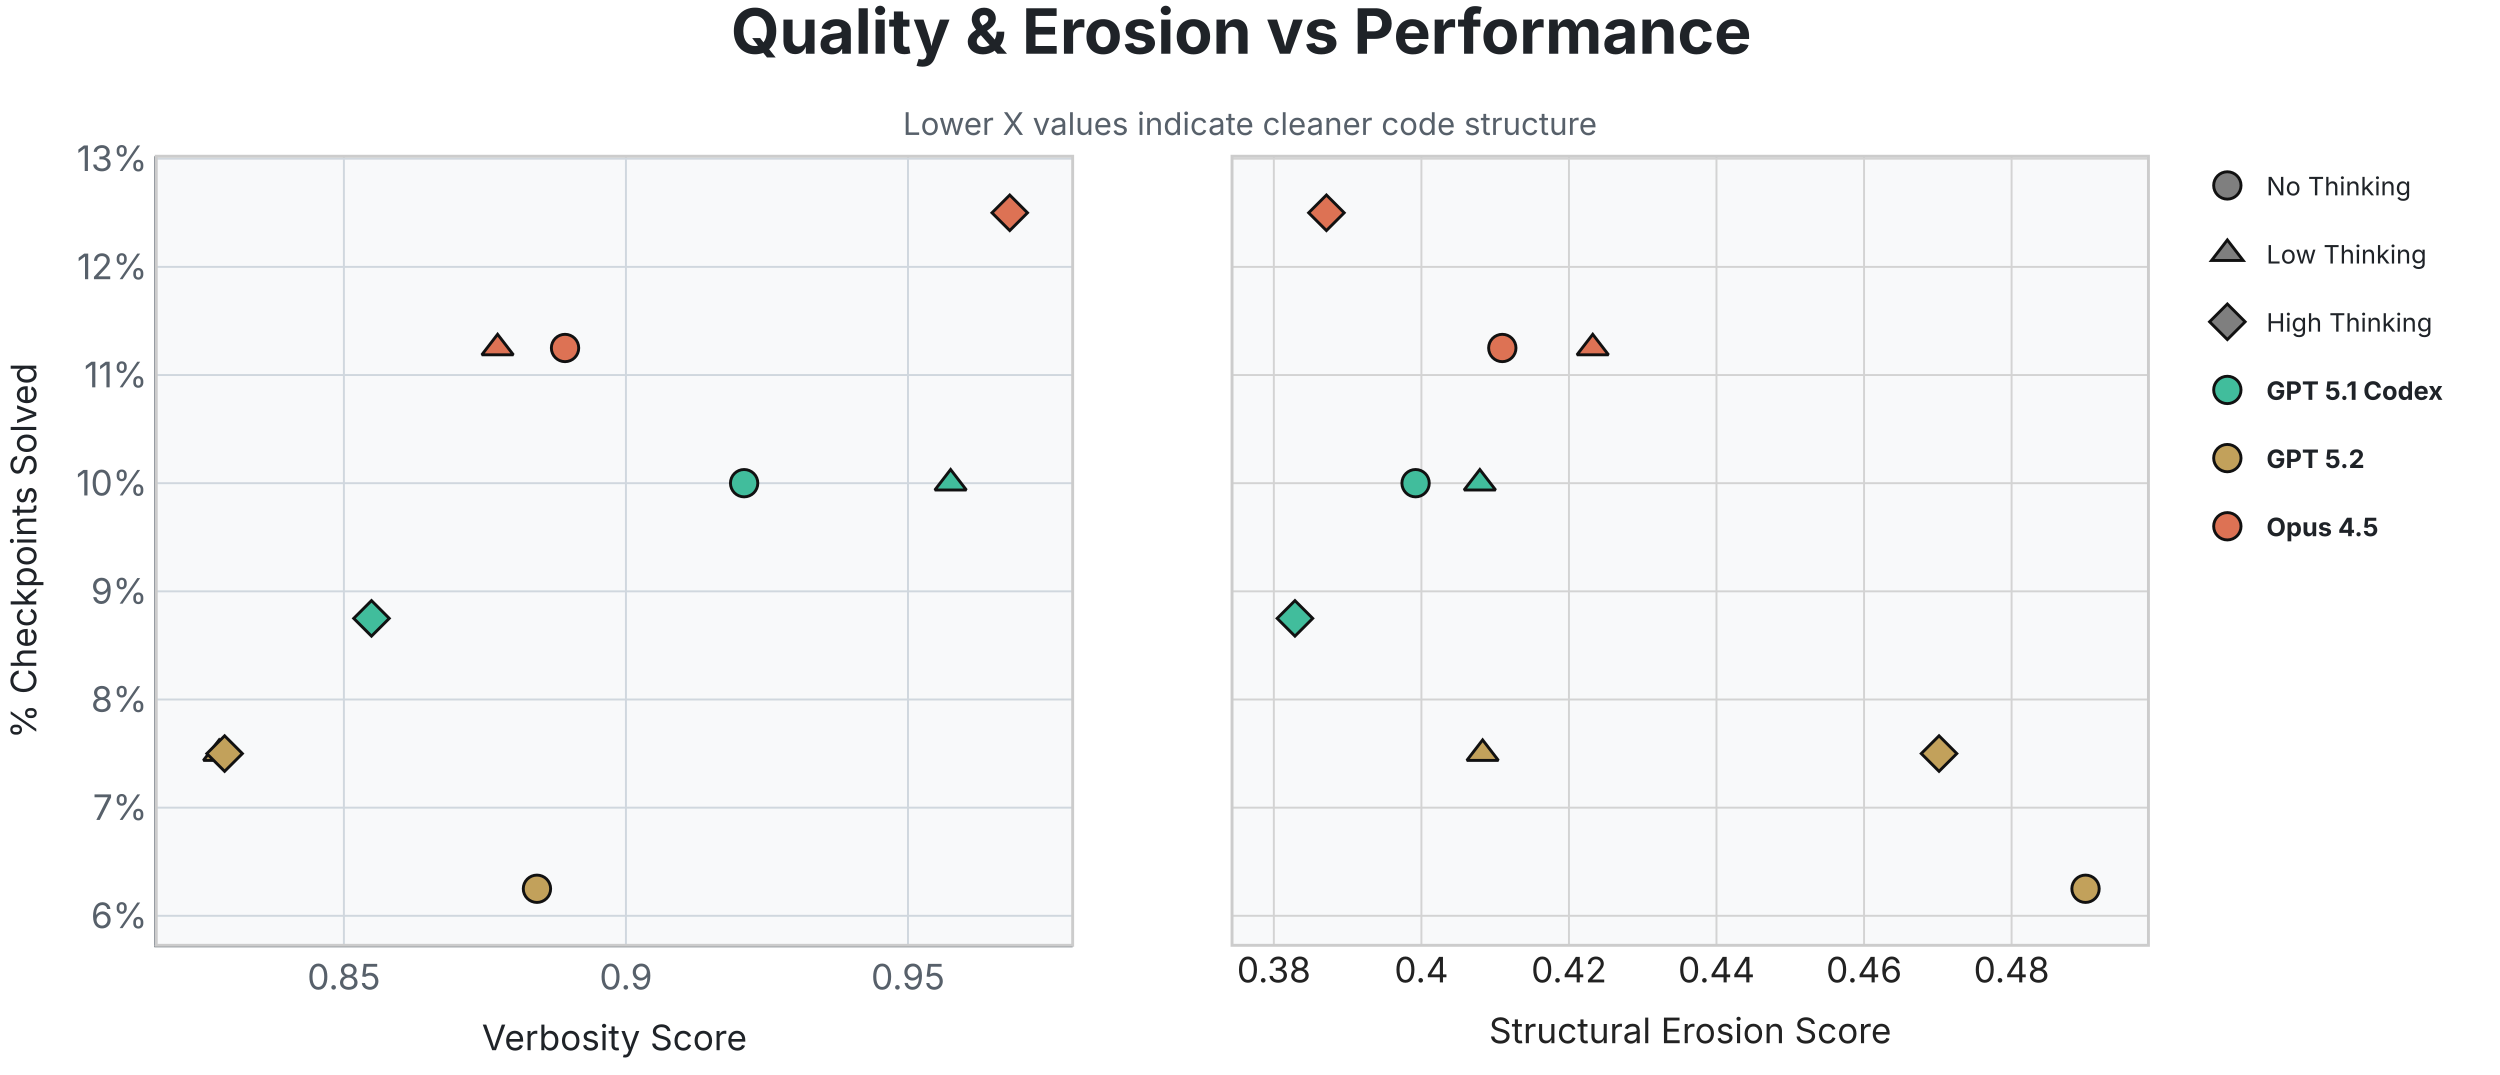
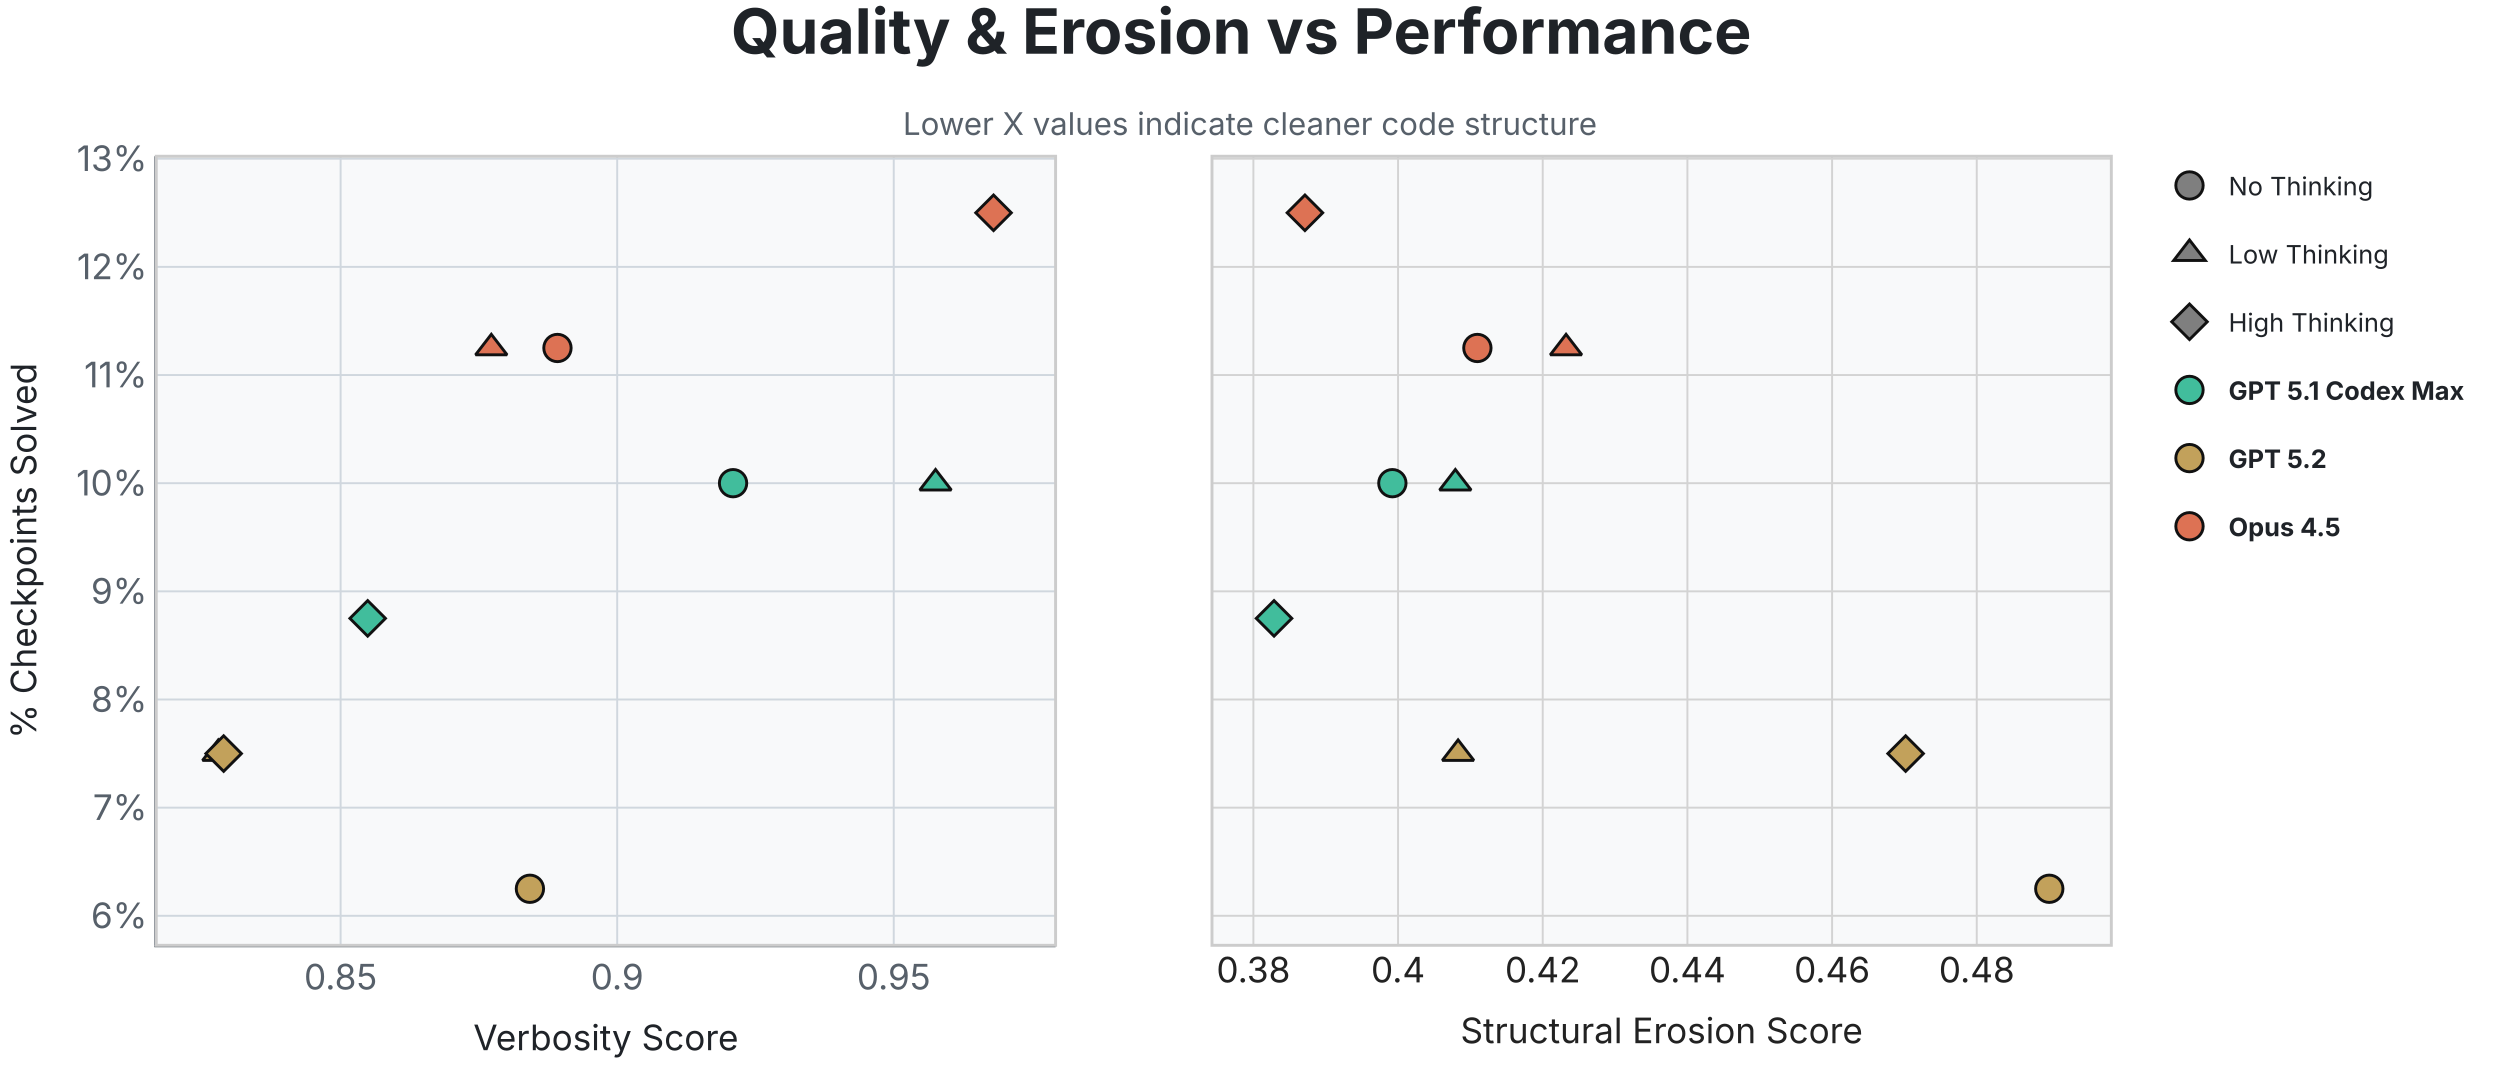
<svg xmlns="http://www.w3.org/2000/svg" class="main-svg" width="1280" height="550" style="" viewBox="0 0 1280 550">
  <rect x="0" y="0" width="1280" height="550" style="fill: rgb(255, 255, 255); fill-opacity: 1;" />
-   <defs id="defs-1f5589">
+   <defs id="defs-2f5222">
    <g class="clips">
-       <clipPath id="clip1f5589xyplot" class="plotclip">
-         <rect width="469.2" height="404" />
-       </clipPath>
-       <clipPath id="clip1f5589x2y2plot" class="plotclip">
-         <rect width="469.2" height="404" />
-       </clipPath>
-       <clipPath class="axesclip" id="clip1f5589x">
-         <rect x="80" y="0" width="469.2" height="550" />
-       </clipPath>
-       <clipPath class="axesclip" id="clip1f5589y">
+       <clipPath id="clip2f5222xyplot" class="plotclip">
+         <rect width="460.46" height="404" />
+       </clipPath>
+       <clipPath id="clip2f5222x2y2plot" class="plotclip">
+         <rect width="460.46" height="404" />
+       </clipPath>
+       <clipPath class="axesclip" id="clip2f5222x">
+         <rect x="80" y="0" width="460.46" height="550" />
+       </clipPath>
+       <clipPath class="axesclip" id="clip2f5222y">
        <rect x="0" y="80" width="1280" height="404" />
      </clipPath>
-       <clipPath class="axesclip" id="clip1f5589xy">
-         <rect x="80" y="80" width="469.2" height="404" />
-       </clipPath>
-       <clipPath class="axesclip" id="clip1f5589y2">
+       <clipPath class="axesclip" id="clip2f5222xy">
+         <rect x="80" y="80" width="460.46" height="404" />
+       </clipPath>
+       <clipPath class="axesclip" id="clip2f5222y2">
        <rect x="0" y="80" width="1280" height="404" />
      </clipPath>
-       <clipPath class="axesclip" id="clip1f5589xy2">
-         <rect x="80" y="80" width="469.2" height="404" />
-       </clipPath>
-       <clipPath class="axesclip" id="clip1f5589x2">
-         <rect x="630.8" y="0" width="469.2" height="550" />
-       </clipPath>
-       <clipPath class="axesclip" id="clip1f5589x2y">
-         <rect x="630.8" y="80" width="469.2" height="404" />
-       </clipPath>
-       <clipPath class="axesclip" id="clip1f5589x2y2">
-         <rect x="630.8" y="80" width="469.2" height="404" />
+       <clipPath class="axesclip" id="clip2f5222xy2">
+         <rect x="80" y="80" width="460.46" height="404" />
+       </clipPath>
+       <clipPath class="axesclip" id="clip2f5222x2">
+         <rect x="620.54" y="0" width="460.46" height="550" />
+       </clipPath>
+       <clipPath class="axesclip" id="clip2f5222x2y">
+         <rect x="620.54" y="80" width="460.46" height="404" />
+       </clipPath>
+       <clipPath class="axesclip" id="clip2f5222x2y2">
+         <rect x="620.54" y="80" width="460.46" height="404" />
      </clipPath>
    </g>
    <g class="gradients" />
    <g class="patterns" />
  </defs>
  <g class="bglayer">
-     <rect class="bg" x="80" y="80" width="469.2" height="404" style="fill: rgb(248, 249, 250); fill-opacity: 1; stroke-width: 0;" />
-     <rect class="bg" x="630.8" y="80" width="469.2" height="404" style="fill: rgb(248, 249, 250); fill-opacity: 1; stroke-width: 0;" />
+     <rect class="bg" x="80" y="80" width="460.46" height="404" style="fill: rgb(248, 249, 250); fill-opacity: 1; stroke-width: 0;" />
+     <rect class="bg" x="620.54" y="80" width="460.46" height="404" style="fill: rgb(248, 249, 250); fill-opacity: 1; stroke-width: 0;" />
  </g>
  <g class="layer-below">
    <g class="imagelayer" />
    <g class="shapelayer" />
  </g>
  <g class="cartesianlayer">
    <g class="subplot xy">
      <g class="layer-subplot">
        <g class="shapelayer" />
        <g class="imagelayer" />
      </g>
      <g class="minor-gridlayer">
        <g class="x" />
        <g class="y" />
      </g>
      <g class="gridlayer">
        <g class="x">
-           <path class="xgrid crisp" transform="translate(176.07,0)" d="M0,80v404" style="stroke: rgb(208, 215, 222); stroke-opacity: 1; stroke-width: 1px;" />
-           <path class="xgrid crisp" transform="translate(320.48,0)" d="M0,80v404" style="stroke: rgb(208, 215, 222); stroke-opacity: 1; stroke-width: 1px;" />
-           <path class="xgrid crisp" transform="translate(464.89,0)" d="M0,80v404" style="stroke: rgb(208, 215, 222); stroke-opacity: 1; stroke-width: 1px;" />
+           <path class="xgrid crisp" transform="translate(174.4,0)" d="M0,80v404" style="stroke: rgb(208, 215, 222); stroke-opacity: 1; stroke-width: 1px;" />
+           <path class="xgrid crisp" transform="translate(316,0)" d="M0,80v404" style="stroke: rgb(208, 215, 222); stroke-opacity: 1; stroke-width: 1px;" />
+           <path class="xgrid crisp" transform="translate(457.6,0)" d="M0,80v404" style="stroke: rgb(208, 215, 222); stroke-opacity: 1; stroke-width: 1px;" />
        </g>
        <g class="y">
-           <path class="ygrid crisp" transform="translate(0,468.89)" d="M80,0h469.2" style="stroke: rgb(208, 215, 222); stroke-opacity: 1; stroke-width: 1px;" />
-           <path class="ygrid crisp" transform="translate(0,413.52)" d="M80,0h469.2" style="stroke: rgb(208, 215, 222); stroke-opacity: 1; stroke-width: 1px;" />
-           <path class="ygrid crisp" transform="translate(0,358.14)" d="M80,0h469.2" style="stroke: rgb(208, 215, 222); stroke-opacity: 1; stroke-width: 1px;" />
-           <path class="ygrid crisp" transform="translate(0,302.77)" d="M80,0h469.2" style="stroke: rgb(208, 215, 222); stroke-opacity: 1; stroke-width: 1px;" />
-           <path class="ygrid crisp" transform="translate(0,247.39)" d="M80,0h469.2" style="stroke: rgb(208, 215, 222); stroke-opacity: 1; stroke-width: 1px;" />
-           <path class="ygrid crisp" transform="translate(0,192.01)" d="M80,0h469.2" style="stroke: rgb(208, 215, 222); stroke-opacity: 1; stroke-width: 1px;" />
-           <path class="ygrid crisp" transform="translate(0,136.64)" d="M80,0h469.2" style="stroke: rgb(208, 215, 222); stroke-opacity: 1; stroke-width: 1px;" />
-           <path class="ygrid crisp" transform="translate(0,81.26)" d="M80,0h469.2" style="stroke: rgb(208, 215, 222); stroke-opacity: 1; stroke-width: 1px;" />
+           <path class="ygrid crisp" transform="translate(0,468.89)" d="M80,0h460.46" style="stroke: rgb(208, 215, 222); stroke-opacity: 1; stroke-width: 1px;" />
+           <path class="ygrid crisp" transform="translate(0,413.52)" d="M80,0h460.46" style="stroke: rgb(208, 215, 222); stroke-opacity: 1; stroke-width: 1px;" />
+           <path class="ygrid crisp" transform="translate(0,358.14)" d="M80,0h460.46" style="stroke: rgb(208, 215, 222); stroke-opacity: 1; stroke-width: 1px;" />
+           <path class="ygrid crisp" transform="translate(0,302.77)" d="M80,0h460.46" style="stroke: rgb(208, 215, 222); stroke-opacity: 1; stroke-width: 1px;" />
+           <path class="ygrid crisp" transform="translate(0,247.39)" d="M80,0h460.46" style="stroke: rgb(208, 215, 222); stroke-opacity: 1; stroke-width: 1px;" />
+           <path class="ygrid crisp" transform="translate(0,192.01)" d="M80,0h460.46" style="stroke: rgb(208, 215, 222); stroke-opacity: 1; stroke-width: 1px;" />
+           <path class="ygrid crisp" transform="translate(0,136.64)" d="M80,0h460.46" style="stroke: rgb(208, 215, 222); stroke-opacity: 1; stroke-width: 1px;" />
+           <path class="ygrid crisp" transform="translate(0,81.26)" d="M80,0h460.46" style="stroke: rgb(208, 215, 222); stroke-opacity: 1; stroke-width: 1px;" />
        </g>
      </g>
      <g class="zerolinelayer" />
      <g class="layer-between">
        <g class="shapelayer" />
        <g class="imagelayer" />
      </g>
      <path class="xlines-below" />
      <path class="ylines-below" />
      <g class="overlines-below" />
      <g class="xaxislayer-below" />
      <g class="yaxislayer-below" />
      <g class="overaxes-below" />
      <g class="overplot">
-         <g class="xy" transform="translate(80,80)" clip-path="url(#clip1f5589xyplot)">
+         <g class="xy" transform="translate(80,80)" clip-path="url(#clip2f5222xyplot)">
          <g class="scatterlayer mlayer">
-             <g class="trace scatter trace0f0dcc" style="stroke-miterlimit: 2; opacity: 1;">
-               <g class="fills" />
-               <g class="errorbars" />
-               <g class="lines" />
-               <g class="points">
-                 <path class="point" transform="translate(300.99,167.39)" d="M7,0A7,7 0 1,1 0,-7A7,7 0 0,1 7,0Z" style="opacity: 1; stroke-width: 1.5px; fill: rgb(65, 189, 156); fill-opacity: 1; stroke: rgb(17, 17, 17); stroke-opacity: 1;" />
-               </g>
-               <g class="text" />
-             </g>
-             <g class="trace scatter trace53bd36" style="stroke-miterlimit: 2; opacity: 1;">
-               <g class="fills" />
-               <g class="errorbars" />
-               <g class="lines" />
-               <g class="points">
-                 <path class="point" transform="translate(406.71,167.39)" d="M-8.08,3.5H8.08L0,-7Z" style="opacity: 1; stroke-width: 1.5px; fill: rgb(65, 189, 156); fill-opacity: 1; stroke: rgb(17, 17, 17); stroke-opacity: 1;" />
-               </g>
-               <g class="text" />
-             </g>
-             <g class="trace scatter trace2f85d5" style="stroke-miterlimit: 2; opacity: 1;">
-               <g class="fills" />
-               <g class="errorbars" />
-               <g class="lines" />
-               <g class="points">
-                 <path class="point" transform="translate(110.2,236.61)" d="M9.1,0L0,9.1L-9.1,0L0,-9.1Z" style="opacity: 1; stroke-width: 1.5px; fill: rgb(65, 189, 156); fill-opacity: 1; stroke: rgb(17, 17, 17); stroke-opacity: 1;" />
-               </g>
-               <g class="text" />
-             </g>
-             <g class="trace scatter trace3fd9f8" style="stroke-miterlimit: 2; opacity: 1;">
-               <g class="fills" />
-               <g class="errorbars" />
-               <g class="lines" />
-               <g class="points">
-                 <path class="point" transform="translate(194.92,375.05)" d="M7,0A7,7 0 1,1 0,-7A7,7 0 0,1 7,0Z" style="opacity: 1; stroke-width: 1.5px; fill: rgb(194, 161, 91); fill-opacity: 1; stroke: rgb(17, 17, 17); stroke-opacity: 1;" />
-               </g>
-               <g class="text" />
-             </g>
-             <g class="trace scatter trace4b863e" style="stroke-miterlimit: 2; opacity: 1;">
-               <g class="fills" />
-               <g class="errorbars" />
-               <g class="lines" />
-               <g class="points">
-                 <path class="point" transform="translate(32.21,305.83)" d="M-8.08,3.5H8.08L0,-7Z" style="opacity: 1; stroke-width: 1.5px; fill: rgb(194, 161, 91); fill-opacity: 1; stroke: rgb(17, 17, 17); stroke-opacity: 1;" />
-               </g>
-               <g class="text" />
-             </g>
-             <g class="trace scatter tracea671a3" style="stroke-miterlimit: 2; opacity: 1;">
-               <g class="fills" />
-               <g class="errorbars" />
-               <g class="lines" />
-               <g class="points">
-                 <path class="point" transform="translate(35,305.83)" d="M9.1,0L0,9.1L-9.1,0L0,-9.1Z" style="opacity: 1; stroke-width: 1.5px; fill: rgb(194, 161, 91); fill-opacity: 1; stroke: rgb(17, 17, 17); stroke-opacity: 1;" />
-               </g>
-               <g class="text" />
-             </g>
-             <g class="trace scatter tracec78708" style="stroke-miterlimit: 2; opacity: 1;">
-               <g class="fills" />
-               <g class="errorbars" />
-               <g class="lines" />
-               <g class="points">
-                 <path class="point" transform="translate(209.3,98.17)" d="M7,0A7,7 0 1,1 0,-7A7,7 0 0,1 7,0Z" style="opacity: 1; stroke-width: 1.5px; fill: rgb(221, 114, 84); fill-opacity: 1; stroke: rgb(17, 17, 17); stroke-opacity: 1;" />
-               </g>
-               <g class="text" />
-             </g>
-             <g class="trace scatter tracedd59d6" style="stroke-miterlimit: 2; opacity: 1;">
-               <g class="fills" />
-               <g class="errorbars" />
-               <g class="lines" />
-               <g class="points">
-                 <path class="point" transform="translate(174.76,98.17)" d="M-8.08,3.5H8.08L0,-7Z" style="opacity: 1; stroke-width: 1.5px; fill: rgb(221, 114, 84); fill-opacity: 1; stroke: rgb(17, 17, 17); stroke-opacity: 1;" />
-               </g>
-               <g class="text" />
-             </g>
-             <g class="trace scatter trace0ed87f" style="stroke-miterlimit: 2; opacity: 1;">
-               <g class="fills" />
-               <g class="errorbars" />
-               <g class="lines" />
-               <g class="points">
-                 <path class="point" transform="translate(436.99,28.95)" d="M9.1,0L0,9.1L-9.1,0L0,-9.1Z" style="opacity: 1; stroke-width: 1.5px; fill: rgb(221, 114, 84); fill-opacity: 1; stroke: rgb(17, 17, 17); stroke-opacity: 1;" />
-               </g>
-               <g class="text" />
-             </g>
-             <g class="trace scatter tracec9a5d2" style="stroke-miterlimit: 2; opacity: 1;">
+             <g class="trace scatter trace2e96d9" style="stroke-miterlimit: 2; opacity: 1;">
+               <g class="fills" />
+               <g class="errorbars" />
+               <g class="lines" />
+               <g class="points">
+                 <path class="point" transform="translate(295.33,167.39)" d="M7,0A7,7 0 1,1 0,-7A7,7 0 0,1 7,0Z" style="opacity: 1; stroke-width: 1.5px; fill: rgb(65, 189, 156); fill-opacity: 1; stroke: rgb(17, 17, 17); stroke-opacity: 1;" />
+               </g>
+               <g class="text" />
+             </g>
+             <g class="trace scatter traceb63471" style="stroke-miterlimit: 2; opacity: 1;">
+               <g class="fills" />
+               <g class="errorbars" />
+               <g class="lines" />
+               <g class="points">
+                 <path class="point" transform="translate(399,167.39)" d="M-8.08,3.5H8.08L0,-7Z" style="opacity: 1; stroke-width: 1.5px; fill: rgb(65, 189, 156); fill-opacity: 1; stroke: rgb(17, 17, 17); stroke-opacity: 1;" />
+               </g>
+               <g class="text" />
+             </g>
+             <g class="trace scatter trace70f545" style="stroke-miterlimit: 2; opacity: 1;">
+               <g class="fills" />
+               <g class="errorbars" />
+               <g class="lines" />
+               <g class="points">
+                 <path class="point" transform="translate(108.25,236.61)" d="M9.1,0L0,9.1L-9.1,0L0,-9.1Z" style="opacity: 1; stroke-width: 1.5px; fill: rgb(65, 189, 156); fill-opacity: 1; stroke: rgb(17, 17, 17); stroke-opacity: 1;" />
+               </g>
+               <g class="text" />
+             </g>
+             <g class="trace scatter trace556037" style="stroke-miterlimit: 2; opacity: 1;">
+               <g class="fills" />
+               <g class="errorbars" />
+               <g class="lines" />
+               <g class="points">
+                 <path class="point" transform="translate(191.32,375.05)" d="M7,0A7,7 0 1,1 0,-7A7,7 0 0,1 7,0Z" style="opacity: 1; stroke-width: 1.5px; fill: rgb(194, 161, 91); fill-opacity: 1; stroke: rgb(17, 17, 17); stroke-opacity: 1;" />
+               </g>
+               <g class="text" />
+             </g>
+             <g class="trace scatter tracee9a38f" style="stroke-miterlimit: 2; opacity: 1;">
+               <g class="fills" />
+               <g class="errorbars" />
+               <g class="lines" />
+               <g class="points">
+                 <path class="point" transform="translate(31.77,305.83)" d="M-8.08,3.5H8.08L0,-7Z" style="opacity: 1; stroke-width: 1.5px; fill: rgb(194, 161, 91); fill-opacity: 1; stroke: rgb(17, 17, 17); stroke-opacity: 1;" />
+               </g>
+               <g class="text" />
+             </g>
+             <g class="trace scatter trace75602b" style="stroke-miterlimit: 2; opacity: 1;">
+               <g class="fills" />
+               <g class="errorbars" />
+               <g class="lines" />
+               <g class="points">
+                 <path class="point" transform="translate(34.51,305.83)" d="M9.1,0L0,9.1L-9.1,0L0,-9.1Z" style="opacity: 1; stroke-width: 1.5px; fill: rgb(194, 161, 91); fill-opacity: 1; stroke: rgb(17, 17, 17); stroke-opacity: 1;" />
+               </g>
+               <g class="text" />
+             </g>
+             <g class="trace scatter trace893bcb" style="stroke-miterlimit: 2; opacity: 1;">
+               <g class="fills" />
+               <g class="errorbars" />
+               <g class="lines" />
+               <g class="points">
+                 <path class="point" transform="translate(205.42,98.17)" d="M7,0A7,7 0 1,1 0,-7A7,7 0 0,1 7,0Z" style="opacity: 1; stroke-width: 1.5px; fill: rgb(221, 114, 84); fill-opacity: 1; stroke: rgb(17, 17, 17); stroke-opacity: 1;" />
+               </g>
+               <g class="text" />
+             </g>
+             <g class="trace scatter trace6ebb5b" style="stroke-miterlimit: 2; opacity: 1;">
+               <g class="fills" />
+               <g class="errorbars" />
+               <g class="lines" />
+               <g class="points">
+                 <path class="point" transform="translate(171.55,98.17)" d="M-8.08,3.5H8.08L0,-7Z" style="opacity: 1; stroke-width: 1.5px; fill: rgb(221, 114, 84); fill-opacity: 1; stroke: rgb(17, 17, 17); stroke-opacity: 1;" />
+               </g>
+               <g class="text" />
+             </g>
+             <g class="trace scatter tracea5a03f" style="stroke-miterlimit: 2; opacity: 1;">
+               <g class="fills" />
+               <g class="errorbars" />
+               <g class="lines" />
+               <g class="points">
+                 <path class="point" transform="translate(428.69,28.95)" d="M9.1,0L0,9.1L-9.1,0L0,-9.1Z" style="opacity: 1; stroke-width: 1.5px; fill: rgb(221, 114, 84); fill-opacity: 1; stroke: rgb(17, 17, 17); stroke-opacity: 1;" />
+               </g>
+               <g class="text" />
+             </g>
+             <g class="trace scatter trace1d0f0a" style="stroke-miterlimit: 2; opacity: 1;">
              <g class="fills" />
              <g class="errorbars" />
              <g class="lines" />
              <g class="points" />
              <g class="text" />
            </g>
-             <g class="trace scatter trace482945" style="stroke-miterlimit: 2; opacity: 1;">
+             <g class="trace scatter tracebfa9f6" style="stroke-miterlimit: 2; opacity: 1;">
              <g class="fills" />
              <g class="errorbars" />
              <g class="lines" />
              <g class="points" />
              <g class="text" />
            </g>
-             <g class="trace scatter tracea3d40a" style="stroke-miterlimit: 2; opacity: 1;">
+             <g class="trace scatter tracebdc004" style="stroke-miterlimit: 2; opacity: 1;">
              <g class="fills" />
              <g class="errorbars" />
              <g class="lines" />
              <g class="points" />
              <g class="text" />
            </g>
          </g>
        </g>
      </g>
      <g class="zerolinelayer-above" />
-       <path class="xlines-above crisp" d="M79,484.5H549.2" style="fill: none; stroke-width: 1px; stroke: rgb(87, 96, 106); stroke-opacity: 1;" />
+       <path class="xlines-above crisp" d="M79,484.5H540.46" style="fill: none; stroke-width: 1px; stroke: rgb(87, 96, 106); stroke-opacity: 1;" />
      <path class="ylines-above crisp" d="M79.5,80V484" style="fill: none; stroke-width: 1px; stroke: rgb(87, 96, 106); stroke-opacity: 1;" />
      <g class="overlines-above" />
      <g class="xaxislayer-above">
        <g class="xtick">
-           <text text-anchor="middle" x="0" y="506.6" transform="translate(176.07,0)" style="font-family: 'Space Grotesk', Inter, sans-serif; font-size: 18px; fill: rgb(87, 96, 106); fill-opacity: 1; white-space: pre;">0.85</text>
+           <text text-anchor="middle" x="0" y="506.6" transform="translate(174.4,0)" style="font-family: 'Space Grotesk', Inter, sans-serif; font-size: 18px; fill: rgb(87, 96, 106); fill-opacity: 1; white-space: pre;">0.85</text>
        </g>
        <g class="xtick">
-           <text text-anchor="middle" x="0" y="506.6" style="font-family: 'Space Grotesk', Inter, sans-serif; font-size: 18px; fill: rgb(87, 96, 106); fill-opacity: 1; white-space: pre;" transform="translate(320.48,0)">0.9</text>
+           <text text-anchor="middle" x="0" y="506.6" style="font-family: 'Space Grotesk', Inter, sans-serif; font-size: 18px; fill: rgb(87, 96, 106); fill-opacity: 1; white-space: pre;" transform="translate(316,0)">0.9</text>
        </g>
        <g class="xtick">
-           <text text-anchor="middle" x="0" y="506.6" style="font-family: 'Space Grotesk', Inter, sans-serif; font-size: 18px; fill: rgb(87, 96, 106); fill-opacity: 1; white-space: pre;" transform="translate(464.89,0)">0.95</text>
+           <text text-anchor="middle" x="0" y="506.6" style="font-family: 'Space Grotesk', Inter, sans-serif; font-size: 18px; fill: rgb(87, 96, 106); fill-opacity: 1; white-space: pre;" transform="translate(457.6,0)">0.95</text>
        </g>
      </g>
      <g class="yaxislayer-above">
        <g class="ytick">
          <text text-anchor="end" x="75.4" y="6.3" transform="translate(0,468.89)" style="font-family: 'Space Grotesk', Inter, sans-serif; font-size: 18px; fill: rgb(87, 96, 106); fill-opacity: 1; white-space: pre;">6%</text>
        </g>
        <g class="ytick">
          <text text-anchor="end" x="75.4" y="6.3" style="font-family: 'Space Grotesk', Inter, sans-serif; font-size: 18px; fill: rgb(87, 96, 106); fill-opacity: 1; white-space: pre;" transform="translate(0,413.52)">7%</text>
        </g>
        <g class="ytick">
          <text text-anchor="end" x="75.4" y="6.3" style="font-family: 'Space Grotesk', Inter, sans-serif; font-size: 18px; fill: rgb(87, 96, 106); fill-opacity: 1; white-space: pre;" transform="translate(0,358.14)">8%</text>
        </g>
        <g class="ytick">
          <text text-anchor="end" x="75.4" y="6.3" style="font-family: 'Space Grotesk', Inter, sans-serif; font-size: 18px; fill: rgb(87, 96, 106); fill-opacity: 1; white-space: pre;" transform="translate(0,302.77)">9%</text>
        </g>
        <g class="ytick">
          <text text-anchor="end" x="75.4" y="6.3" style="font-family: 'Space Grotesk', Inter, sans-serif; font-size: 18px; fill: rgb(87, 96, 106); fill-opacity: 1; white-space: pre;" transform="translate(0,247.39)">10%</text>
        </g>
        <g class="ytick">
          <text text-anchor="end" x="75.4" y="6.3" style="font-family: 'Space Grotesk', Inter, sans-serif; font-size: 18px; fill: rgb(87, 96, 106); fill-opacity: 1; white-space: pre;" transform="translate(0,192.01)">11%</text>
        </g>
        <g class="ytick">
          <text text-anchor="end" x="75.4" y="6.3" style="font-family: 'Space Grotesk', Inter, sans-serif; font-size: 18px; fill: rgb(87, 96, 106); fill-opacity: 1; white-space: pre;" transform="translate(0,136.64)">12%</text>
        </g>
        <g class="ytick">
          <text text-anchor="end" x="75.4" y="6.3" style="font-family: 'Space Grotesk', Inter, sans-serif; font-size: 18px; fill: rgb(87, 96, 106); fill-opacity: 1; white-space: pre;" transform="translate(0,81.26)">13%</text>
        </g>
      </g>
      <g class="overaxes-above" />
    </g>
    <g class="subplot x2y2">
      <g class="layer-subplot">
        <g class="shapelayer" />
        <g class="imagelayer" />
      </g>
      <g class="minor-gridlayer">
        <g class="x2" />
        <g class="y2" />
      </g>
      <g class="gridlayer">
        <g class="x2">
-           <path class="x2grid crisp" transform="translate(652.21,0)" d="M0,80v404" style="stroke: rgb(211, 211, 211); stroke-opacity: 1; stroke-width: 1px;" />
-           <path class="x2grid crisp" transform="translate(727.76,0)" d="M0,80v404" style="stroke: rgb(211, 211, 211); stroke-opacity: 1; stroke-width: 1px;" />
-           <path class="x2grid crisp" transform="translate(803.3,0)" d="M0,80v404" style="stroke: rgb(211, 211, 211); stroke-opacity: 1; stroke-width: 1px;" />
-           <path class="x2grid crisp" transform="translate(878.84,0)" d="M0,80v404" style="stroke: rgb(211, 211, 211); stroke-opacity: 1; stroke-width: 1px;" />
-           <path class="x2grid crisp" transform="translate(954.39,0)" d="M0,80v404" style="stroke: rgb(211, 211, 211); stroke-opacity: 1; stroke-width: 1px;" />
-           <path class="x2grid crisp" transform="translate(1029.93,0)" d="M0,80v404" style="stroke: rgb(211, 211, 211); stroke-opacity: 1; stroke-width: 1px;" />
+           <path class="x2grid crisp" transform="translate(641.73,0)" d="M0,80v404" style="stroke: rgb(211, 211, 211); stroke-opacity: 1; stroke-width: 1px;" />
+           <path class="x2grid crisp" transform="translate(715.8,0)" d="M0,80v404" style="stroke: rgb(211, 211, 211); stroke-opacity: 1; stroke-width: 1px;" />
+           <path class="x2grid crisp" transform="translate(789.88,0)" d="M0,80v404" style="stroke: rgb(211, 211, 211); stroke-opacity: 1; stroke-width: 1px;" />
+           <path class="x2grid crisp" transform="translate(863.95,0)" d="M0,80v404" style="stroke: rgb(211, 211, 211); stroke-opacity: 1; stroke-width: 1px;" />
+           <path class="x2grid crisp" transform="translate(938.03,0)" d="M0,80v404" style="stroke: rgb(211, 211, 211); stroke-opacity: 1; stroke-width: 1px;" />
+           <path class="x2grid crisp" transform="translate(1012.1,0)" d="M0,80v404" style="stroke: rgb(211, 211, 211); stroke-opacity: 1; stroke-width: 1px;" />
        </g>
        <g class="y2">
-           <path class="y2grid crisp" transform="translate(0,468.89)" d="M630.8,0h469.2" style="stroke: rgb(211, 211, 211); stroke-opacity: 1; stroke-width: 1px;" />
-           <path class="y2grid crisp" transform="translate(0,413.52)" d="M630.8,0h469.2" style="stroke: rgb(211, 211, 211); stroke-opacity: 1; stroke-width: 1px;" />
-           <path class="y2grid crisp" transform="translate(0,358.14)" d="M630.8,0h469.2" style="stroke: rgb(211, 211, 211); stroke-opacity: 1; stroke-width: 1px;" />
-           <path class="y2grid crisp" transform="translate(0,302.77)" d="M630.8,0h469.2" style="stroke: rgb(211, 211, 211); stroke-opacity: 1; stroke-width: 1px;" />
-           <path class="y2grid crisp" transform="translate(0,247.39)" d="M630.8,0h469.2" style="stroke: rgb(211, 211, 211); stroke-opacity: 1; stroke-width: 1px;" />
-           <path class="y2grid crisp" transform="translate(0,192.01)" d="M630.8,0h469.2" style="stroke: rgb(211, 211, 211); stroke-opacity: 1; stroke-width: 1px;" />
-           <path class="y2grid crisp" transform="translate(0,136.64)" d="M630.8,0h469.2" style="stroke: rgb(211, 211, 211); stroke-opacity: 1; stroke-width: 1px;" />
-           <path class="y2grid crisp" transform="translate(0,81.26)" d="M630.8,0h469.2" style="stroke: rgb(211, 211, 211); stroke-opacity: 1; stroke-width: 1px;" />
+           <path class="y2grid crisp" transform="translate(0,468.89)" d="M620.54,0h460.46" style="stroke: rgb(211, 211, 211); stroke-opacity: 1; stroke-width: 1px;" />
+           <path class="y2grid crisp" transform="translate(0,413.52)" d="M620.54,0h460.46" style="stroke: rgb(211, 211, 211); stroke-opacity: 1; stroke-width: 1px;" />
+           <path class="y2grid crisp" transform="translate(0,358.14)" d="M620.54,0h460.46" style="stroke: rgb(211, 211, 211); stroke-opacity: 1; stroke-width: 1px;" />
+           <path class="y2grid crisp" transform="translate(0,302.77)" d="M620.54,0h460.46" style="stroke: rgb(211, 211, 211); stroke-opacity: 1; stroke-width: 1px;" />
+           <path class="y2grid crisp" transform="translate(0,247.39)" d="M620.54,0h460.46" style="stroke: rgb(211, 211, 211); stroke-opacity: 1; stroke-width: 1px;" />
+           <path class="y2grid crisp" transform="translate(0,192.01)" d="M620.54,0h460.46" style="stroke: rgb(211, 211, 211); stroke-opacity: 1; stroke-width: 1px;" />
+           <path class="y2grid crisp" transform="translate(0,136.64)" d="M620.54,0h460.46" style="stroke: rgb(211, 211, 211); stroke-opacity: 1; stroke-width: 1px;" />
+           <path class="y2grid crisp" transform="translate(0,81.26)" d="M620.54,0h460.46" style="stroke: rgb(211, 211, 211); stroke-opacity: 1; stroke-width: 1px;" />
        </g>
      </g>
      <g class="zerolinelayer" />
      <g class="layer-between">
        <g class="shapelayer" />
        <g class="imagelayer" />
      </g>
      <path class="xlines-below" />
      <path class="ylines-below" />
      <g class="overlines-below" />
      <g class="xaxislayer-below" />
      <g class="yaxislayer-below" />
      <g class="overaxes-below" />
      <g class="overplot">
-         <g class="x2y2" transform="translate(630.8,80)" clip-path="url(#clip1f5589x2y2plot)">
+         <g class="x2y2" transform="translate(620.54,80)" clip-path="url(#clip2f5222x2y2plot)">
          <g class="scatterlayer mlayer">
-             <g class="trace scatter tracee1d242" style="stroke-miterlimit: 2; opacity: 1;">
-               <g class="fills" />
-               <g class="errorbars" />
-               <g class="lines" />
-               <g class="points">
-                 <path class="point" transform="translate(93.98,167.39)" d="M7,0A7,7 0 1,1 0,-7A7,7 0 0,1 7,0Z" style="opacity: 1; stroke-width: 1.5px; fill: rgb(65, 189, 156); fill-opacity: 1; stroke: rgb(17, 17, 17); stroke-opacity: 1;" />
-               </g>
-               <g class="text" />
-             </g>
-             <g class="trace scatter tracee8ea96" style="stroke-miterlimit: 2; opacity: 1;">
-               <g class="fills" />
-               <g class="errorbars" />
-               <g class="lines" />
-               <g class="points">
-                 <path class="point" transform="translate(126.88,167.39)" d="M-8.08,3.5H8.08L0,-7Z" style="opacity: 1; stroke-width: 1.5px; fill: rgb(65, 189, 156); fill-opacity: 1; stroke: rgb(17, 17, 17); stroke-opacity: 1;" />
-               </g>
-               <g class="text" />
-             </g>
-             <g class="trace scatter tracea3f262" style="stroke-miterlimit: 2; opacity: 1;">
-               <g class="fills" />
-               <g class="errorbars" />
-               <g class="lines" />
-               <g class="points">
-                 <path class="point" transform="translate(32.21,236.61)" d="M9.1,0L0,9.1L-9.1,0L0,-9.1Z" style="opacity: 1; stroke-width: 1.5px; fill: rgb(65, 189, 156); fill-opacity: 1; stroke: rgb(17, 17, 17); stroke-opacity: 1;" />
-               </g>
-               <g class="text" />
-             </g>
-             <g class="trace scatter traceec95eb" style="stroke-miterlimit: 2; opacity: 1;">
-               <g class="fills" />
-               <g class="errorbars" />
-               <g class="lines" />
-               <g class="points">
-                 <path class="point" transform="translate(436.99,375.05)" d="M7,0A7,7 0 1,1 0,-7A7,7 0 0,1 7,0Z" style="opacity: 1; stroke-width: 1.5px; fill: rgb(194, 161, 91); fill-opacity: 1; stroke: rgb(17, 17, 17); stroke-opacity: 1;" />
-               </g>
-               <g class="text" />
-             </g>
-             <g class="trace scatter trace9ccb0f" style="stroke-miterlimit: 2; opacity: 1;">
-               <g class="fills" />
-               <g class="errorbars" />
-               <g class="lines" />
-               <g class="points">
-                 <path class="point" transform="translate(128.3,305.83)" d="M-8.08,3.5H8.08L0,-7Z" style="opacity: 1; stroke-width: 1.5px; fill: rgb(194, 161, 91); fill-opacity: 1; stroke: rgb(17, 17, 17); stroke-opacity: 1;" />
-               </g>
-               <g class="text" />
-             </g>
-             <g class="trace scatter tracede7a8e" style="stroke-miterlimit: 2; opacity: 1;">
-               <g class="fills" />
-               <g class="errorbars" />
-               <g class="lines" />
-               <g class="points">
-                 <path class="point" transform="translate(361.99,305.83)" d="M9.1,0L0,9.1L-9.1,0L0,-9.1Z" style="opacity: 1; stroke-width: 1.5px; fill: rgb(194, 161, 91); fill-opacity: 1; stroke: rgb(17, 17, 17); stroke-opacity: 1;" />
-               </g>
-               <g class="text" />
-             </g>
-             <g class="trace scatter traceffcf47" style="stroke-miterlimit: 2; opacity: 1;">
-               <g class="fills" />
-               <g class="errorbars" />
-               <g class="lines" />
-               <g class="points">
-                 <path class="point" transform="translate(138.38,98.17)" d="M7,0A7,7 0 1,1 0,-7A7,7 0 0,1 7,0Z" style="opacity: 1; stroke-width: 1.5px; fill: rgb(221, 114, 84); fill-opacity: 1; stroke: rgb(17, 17, 17); stroke-opacity: 1;" />
-               </g>
-               <g class="text" />
-             </g>
-             <g class="trace scatter traceb8a46b" style="stroke-miterlimit: 2; opacity: 1;">
-               <g class="fills" />
-               <g class="errorbars" />
-               <g class="lines" />
-               <g class="points">
-                 <path class="point" transform="translate(184.68,98.17)" d="M-8.08,3.5H8.08L0,-7Z" style="opacity: 1; stroke-width: 1.5px; fill: rgb(221, 114, 84); fill-opacity: 1; stroke: rgb(17, 17, 17); stroke-opacity: 1;" />
-               </g>
-               <g class="text" />
-             </g>
-             <g class="trace scatter trace251c02" style="stroke-miterlimit: 2; opacity: 1;">
-               <g class="fills" />
-               <g class="errorbars" />
-               <g class="lines" />
-               <g class="points">
-                 <path class="point" transform="translate(48.33,28.95)" d="M9.1,0L0,9.1L-9.1,0L0,-9.1Z" style="opacity: 1; stroke-width: 1.5px; fill: rgb(221, 114, 84); fill-opacity: 1; stroke: rgb(17, 17, 17); stroke-opacity: 1;" />
+             <g class="trace scatter traceec170f" style="stroke-miterlimit: 2; opacity: 1;">
+               <g class="fills" />
+               <g class="errorbars" />
+               <g class="lines" />
+               <g class="points">
+                 <path class="point" transform="translate(92.35,167.39)" d="M7,0A7,7 0 1,1 0,-7A7,7 0 0,1 7,0Z" style="opacity: 1; stroke-width: 1.5px; fill: rgb(65, 189, 156); fill-opacity: 1; stroke: rgb(17, 17, 17); stroke-opacity: 1;" />
+               </g>
+               <g class="text" />
+             </g>
+             <g class="trace scatter trace8fb262" style="stroke-miterlimit: 2; opacity: 1;">
+               <g class="fills" />
+               <g class="errorbars" />
+               <g class="lines" />
+               <g class="points">
+                 <path class="point" transform="translate(124.6,167.39)" d="M-8.08,3.5H8.08L0,-7Z" style="opacity: 1; stroke-width: 1.5px; fill: rgb(65, 189, 156); fill-opacity: 1; stroke: rgb(17, 17, 17); stroke-opacity: 1;" />
+               </g>
+               <g class="text" />
+             </g>
+             <g class="trace scatter tracec8380c" style="stroke-miterlimit: 2; opacity: 1;">
+               <g class="fills" />
+               <g class="errorbars" />
+               <g class="lines" />
+               <g class="points">
+                 <path class="point" transform="translate(31.77,236.61)" d="M9.1,0L0,9.1L-9.1,0L0,-9.1Z" style="opacity: 1; stroke-width: 1.5px; fill: rgb(65, 189, 156); fill-opacity: 1; stroke: rgb(17, 17, 17); stroke-opacity: 1;" />
+               </g>
+               <g class="text" />
+             </g>
+             <g class="trace scatter trace2cf16e" style="stroke-miterlimit: 2; opacity: 1;">
+               <g class="fills" />
+               <g class="errorbars" />
+               <g class="lines" />
+               <g class="points">
+                 <path class="point" transform="translate(428.69,375.05)" d="M7,0A7,7 0 1,1 0,-7A7,7 0 0,1 7,0Z" style="opacity: 1; stroke-width: 1.5px; fill: rgb(194, 161, 91); fill-opacity: 1; stroke: rgb(17, 17, 17); stroke-opacity: 1;" />
+               </g>
+               <g class="text" />
+             </g>
+             <g class="trace scatter traced0055a" style="stroke-miterlimit: 2; opacity: 1;">
+               <g class="fills" />
+               <g class="errorbars" />
+               <g class="lines" />
+               <g class="points">
+                 <path class="point" transform="translate(126,305.83)" d="M-8.08,3.5H8.08L0,-7Z" style="opacity: 1; stroke-width: 1.5px; fill: rgb(194, 161, 91); fill-opacity: 1; stroke: rgb(17, 17, 17); stroke-opacity: 1;" />
+               </g>
+               <g class="text" />
+             </g>
+             <g class="trace scatter traceb75315" style="stroke-miterlimit: 2; opacity: 1;">
+               <g class="fills" />
+               <g class="errorbars" />
+               <g class="lines" />
+               <g class="points">
+                 <path class="point" transform="translate(355.14,305.83)" d="M9.1,0L0,9.1L-9.1,0L0,-9.1Z" style="opacity: 1; stroke-width: 1.5px; fill: rgb(194, 161, 91); fill-opacity: 1; stroke: rgb(17, 17, 17); stroke-opacity: 1;" />
+               </g>
+               <g class="text" />
+             </g>
+             <g class="trace scatter trace265828" style="stroke-miterlimit: 2; opacity: 1;">
+               <g class="fills" />
+               <g class="errorbars" />
+               <g class="lines" />
+               <g class="points">
+                 <path class="point" transform="translate(135.88,98.17)" d="M7,0A7,7 0 1,1 0,-7A7,7 0 0,1 7,0Z" style="opacity: 1; stroke-width: 1.5px; fill: rgb(221, 114, 84); fill-opacity: 1; stroke: rgb(17, 17, 17); stroke-opacity: 1;" />
+               </g>
+               <g class="text" />
+             </g>
+             <g class="trace scatter traceb713fa" style="stroke-miterlimit: 2; opacity: 1;">
+               <g class="fills" />
+               <g class="errorbars" />
+               <g class="lines" />
+               <g class="points">
+                 <path class="point" transform="translate(181.28,98.17)" d="M-8.08,3.5H8.08L0,-7Z" style="opacity: 1; stroke-width: 1.5px; fill: rgb(221, 114, 84); fill-opacity: 1; stroke: rgb(17, 17, 17); stroke-opacity: 1;" />
+               </g>
+               <g class="text" />
+             </g>
+             <g class="trace scatter trace804fdc" style="stroke-miterlimit: 2; opacity: 1;">
+               <g class="fills" />
+               <g class="errorbars" />
+               <g class="lines" />
+               <g class="points">
+                 <path class="point" transform="translate(47.58,28.95)" d="M9.1,0L0,9.1L-9.1,0L0,-9.1Z" style="opacity: 1; stroke-width: 1.5px; fill: rgb(221, 114, 84); fill-opacity: 1; stroke: rgb(17, 17, 17); stroke-opacity: 1;" />
              </g>
              <g class="text" />
            </g>
          </g>
        </g>
      </g>
      <g class="zerolinelayer-above" />
      <path class="xlines-above crisp" d="M0,0" style="fill: none;" />
      <path class="ylines-above crisp" d="M0,0" style="fill: none;" />
      <g class="overlines-above" />
      <g class="xaxislayer-above">
        <g class="x2tick">
-           <text text-anchor="middle" x="0" y="503" transform="translate(652.21,0)" style="font-family: 'Space Grotesk', Inter, sans-serif; font-size: 18px; fill: rgb(34, 34, 34); fill-opacity: 1; white-space: pre;">0.38</text>
+           <text text-anchor="middle" x="0" y="503" transform="translate(641.73,0)" style="font-family: 'Space Grotesk', Inter, sans-serif; font-size: 18px; fill: rgb(34, 34, 34); fill-opacity: 1; white-space: pre;">0.38</text>
        </g>
        <g class="x2tick">
-           <text text-anchor="middle" x="0" y="503" style="font-family: 'Space Grotesk', Inter, sans-serif; font-size: 18px; fill: rgb(34, 34, 34); fill-opacity: 1; white-space: pre;" transform="translate(727.76,0)">0.4</text>
+           <text text-anchor="middle" x="0" y="503" style="font-family: 'Space Grotesk', Inter, sans-serif; font-size: 18px; fill: rgb(34, 34, 34); fill-opacity: 1; white-space: pre;" transform="translate(715.8,0)">0.4</text>
        </g>
        <g class="x2tick">
-           <text text-anchor="middle" x="0" y="503" style="font-family: 'Space Grotesk', Inter, sans-serif; font-size: 18px; fill: rgb(34, 34, 34); fill-opacity: 1; white-space: pre;" transform="translate(803.3,0)">0.42</text>
+           <text text-anchor="middle" x="0" y="503" style="font-family: 'Space Grotesk', Inter, sans-serif; font-size: 18px; fill: rgb(34, 34, 34); fill-opacity: 1; white-space: pre;" transform="translate(789.88,0)">0.42</text>
        </g>
        <g class="x2tick">
-           <text text-anchor="middle" x="0" y="503" style="font-family: 'Space Grotesk', Inter, sans-serif; font-size: 18px; fill: rgb(34, 34, 34); fill-opacity: 1; white-space: pre;" transform="translate(878.84,0)">0.44</text>
+           <text text-anchor="middle" x="0" y="503" style="font-family: 'Space Grotesk', Inter, sans-serif; font-size: 18px; fill: rgb(34, 34, 34); fill-opacity: 1; white-space: pre;" transform="translate(863.95,0)">0.44</text>
        </g>
        <g class="x2tick">
-           <text text-anchor="middle" x="0" y="503" style="font-family: 'Space Grotesk', Inter, sans-serif; font-size: 18px; fill: rgb(34, 34, 34); fill-opacity: 1; white-space: pre;" transform="translate(954.39,0)">0.46</text>
+           <text text-anchor="middle" x="0" y="503" style="font-family: 'Space Grotesk', Inter, sans-serif; font-size: 18px; fill: rgb(34, 34, 34); fill-opacity: 1; white-space: pre;" transform="translate(938.03,0)">0.46</text>
        </g>
        <g class="x2tick">
-           <text text-anchor="middle" x="0" y="503" style="font-family: 'Space Grotesk', Inter, sans-serif; font-size: 18px; fill: rgb(34, 34, 34); fill-opacity: 1; white-space: pre;" transform="translate(1029.93,0)">0.48</text>
+           <text text-anchor="middle" x="0" y="503" style="font-family: 'Space Grotesk', Inter, sans-serif; font-size: 18px; fill: rgb(34, 34, 34); fill-opacity: 1; white-space: pre;" transform="translate(1012.1,0)">0.48</text>
        </g>
      </g>
      <g class="yaxislayer-above" />
      <g class="overaxes-above" />
    </g>
  </g>
  <g class="polarlayer" />
  <g class="smithlayer" />
  <g class="ternarylayer" />
  <g class="geolayer" />
  <g class="funnelarealayer" />
  <g class="pielayer" />
  <g class="iciclelayer" />
  <g class="treemaplayer" />
  <g class="sunburstlayer" />
  <g class="glimages" />
-   <defs id="topdefs-1f5589">
+   <defs id="topdefs-2f5222">
    <g class="clips" />
-     <clipPath id="legend1f5589">
-       <rect width="138" height="205" x="0" y="0" />
+     <clipPath id="legend2f5222">
+       <rect width="167" height="205" x="0" y="0" />
    </clipPath>
  </defs>
  <g class="layer-above">
    <g class="imagelayer" />
    <g class="shapelayer">
      <g class="shape-group" data-index="0">
-         <path data-index="0" fill-rule="evenodd" d="M630.8,484H1100V80H630.8Z" style="opacity: 1; stroke: rgb(204, 204, 204); stroke-opacity: 1; fill: rgb(0, 0, 0); fill-opacity: 0; stroke-width: 1.5px;" />
+         <path data-index="0" fill-rule="evenodd" d="M620.54,484H1081V80H620.54Z" style="opacity: 1; stroke: rgb(204, 204, 204); stroke-opacity: 1; fill: rgb(0, 0, 0); fill-opacity: 0; stroke-width: 1.5px;" />
      </g>
      <g class="shape-group" data-index="1">
-         <path data-index="1" fill-rule="evenodd" d="M80,484H549.2V80H80Z" style="opacity: 1; stroke: rgb(204, 204, 204); stroke-opacity: 1; fill: rgb(0, 0, 0); fill-opacity: 0; stroke-width: 1.5px;" />
+         <path data-index="1" fill-rule="evenodd" d="M80,484H540.46V80H80Z" style="opacity: 1; stroke: rgb(204, 204, 204); stroke-opacity: 1; fill: rgb(0, 0, 0); fill-opacity: 0; stroke-width: 1.5px;" />
      </g>
    </g>
  </g>
  <g class="infolayer">
-     <g class="legend" pointer-events="all" transform="translate(1120.4,80)">
-       <rect class="bg" shape-rendering="crispEdges" style="stroke: rgb(68, 68, 68); stroke-opacity: 1; fill: rgb(255, 255, 255); fill-opacity: 0.95; stroke-width: 0px;" width="138" height="205" x="0" y="0" />
-       <g class="scrollbox" transform="" clip-path="url(#legend1f5589)">
+     <g class="legend" pointer-events="all" transform="translate(1101.02,80)">
+       <rect class="bg" shape-rendering="crispEdges" style="stroke: rgb(68, 68, 68); stroke-opacity: 1; fill: rgb(255, 255, 255); fill-opacity: 0.95; stroke-width: 0px;" width="167" height="205" x="0" y="0" />
+       <g class="scrollbox" transform="" clip-path="url(#legend2f5222)">
        <g class="groups" transform="">
          <g class="traces" transform="translate(0,14.95)" style="opacity: 1;">
            <text class="legendtext" text-anchor="start" x="40" y="5.07" style="font-family: 'Space Grotesk', Inter, sans-serif; font-size: 13px; fill: rgb(31, 35, 40); fill-opacity: 1; white-space: pre;">No Thinking</text>
            <g class="layers" style="opacity: 1;">
              <g class="legendfill" />
              <g class="legendlines" />
              <g class="legendsymbols">
                <g class="legendpoints">
                  <path class="scatterpts" transform="translate(20,0)" d="M7,0A7,7 0 1,1 0,-7A7,7 0 0,1 7,0Z" style="opacity: 1; stroke-width: 1.5px; fill: rgb(127, 127, 127); fill-opacity: 1; stroke: rgb(17, 17, 17); stroke-opacity: 1;" />
                </g>
              </g>
            </g>
-             <rect class="legendtoggle" x="0" y="-9.95" width="132.52" height="19.9" style="fill: rgb(0, 0, 0); fill-opacity: 0;" />
+             <rect class="legendtoggle" x="0" y="-9.95" width="161.42" height="19.9" style="fill: rgb(0, 0, 0); fill-opacity: 0;" />
          </g>
        </g>
        <g class="groups" transform="translate(0,15)">
          <g class="traces" transform="translate(0,34.85)" style="opacity: 1;">
            <text class="legendtext" text-anchor="start" x="40" y="5.07" style="font-family: 'Space Grotesk', Inter, sans-serif; font-size: 13px; fill: rgb(31, 35, 40); fill-opacity: 1; white-space: pre;">Low Thinking</text>
            <g class="layers" style="opacity: 1;">
              <g class="legendfill" />
              <g class="legendlines" />
              <g class="legendsymbols">
                <g class="legendpoints">
                  <path class="scatterpts" transform="translate(20,0)" d="M-8.08,3.5H8.08L0,-7Z" style="opacity: 1; stroke-width: 1.5px; fill: rgb(127, 127, 127); fill-opacity: 1; stroke: rgb(17, 17, 17); stroke-opacity: 1;" />
                </g>
              </g>
            </g>
-             <rect class="legendtoggle" x="0" y="-9.95" width="132.52" height="19.9" style="fill: rgb(0, 0, 0); fill-opacity: 0;" />
+             <rect class="legendtoggle" x="0" y="-9.95" width="161.42" height="19.9" style="fill: rgb(0, 0, 0); fill-opacity: 0;" />
          </g>
        </g>
        <g class="groups" transform="translate(0,30)">
          <g class="traces" transform="translate(0,54.75)" style="opacity: 1;">
            <text class="legendtext" text-anchor="start" x="40" y="5.07" style="font-family: 'Space Grotesk', Inter, sans-serif; font-size: 13px; fill: rgb(31, 35, 40); fill-opacity: 1; white-space: pre;">High Thinking</text>
            <g class="layers" style="opacity: 1;">
              <g class="legendfill" />
              <g class="legendlines" />
              <g class="legendsymbols">
                <g class="legendpoints">
                  <path class="scatterpts" transform="translate(20,0)" d="M9.1,0L0,9.1L-9.1,0L0,-9.1Z" style="opacity: 1; stroke-width: 1.5px; fill: rgb(127, 127, 127); fill-opacity: 1; stroke: rgb(17, 17, 17); stroke-opacity: 1;" />
                </g>
              </g>
            </g>
-             <rect class="legendtoggle" x="0" y="-9.95" width="132.52" height="19.9" style="fill: rgb(0, 0, 0); fill-opacity: 0;" />
+             <rect class="legendtoggle" x="0" y="-9.95" width="161.42" height="19.9" style="fill: rgb(0, 0, 0); fill-opacity: 0;" />
          </g>
        </g>
        <g class="groups" transform="translate(0,45)">
          <g class="traces" transform="translate(0,74.65)" style="opacity: 1;">
            <text class="legendtext" text-anchor="start" x="40" y="5.07" style="font-family: 'Space Grotesk', Inter, sans-serif; font-size: 13px; fill: rgb(31, 35, 40); fill-opacity: 1; white-space: pre;">
-               <tspan style="font-weight:bold">GPT 5.1 Codex</tspan>
+               <tspan style="font-weight:bold">GPT 5.1 Codex Max</tspan>
            </text>
            <g class="layers" style="opacity: 1;">
              <g class="legendfill" />
              <g class="legendlines" />
              <g class="legendsymbols">
                <g class="legendpoints">
                  <path class="scatterpts" transform="translate(20,0)" d="M7,0A7,7 0 1,1 0,-7A7,7 0 0,1 7,0Z" style="opacity: 1; stroke-width: 1.5px; fill: rgb(65, 189, 156); fill-opacity: 1; stroke: rgb(17, 17, 17); stroke-opacity: 1;" />
                </g>
              </g>
            </g>
-             <rect class="legendtoggle" x="0" y="-9.95" width="132.52" height="19.9" style="fill: rgb(0, 0, 0); fill-opacity: 0;" />
+             <rect class="legendtoggle" x="0" y="-9.95" width="161.42" height="19.9" style="fill: rgb(0, 0, 0); fill-opacity: 0;" />
          </g>
        </g>
        <g class="groups" transform="translate(0,60)">
          <g class="traces" transform="translate(0,94.55)" style="opacity: 1;">
            <text class="legendtext" text-anchor="start" x="40" y="5.07" style="font-family: 'Space Grotesk', Inter, sans-serif; font-size: 13px; fill: rgb(31, 35, 40); fill-opacity: 1; white-space: pre;">
              <tspan style="font-weight:bold">GPT 5.2</tspan>
            </text>
            <g class="layers" style="opacity: 1;">
              <g class="legendfill" />
              <g class="legendlines" />
              <g class="legendsymbols">
                <g class="legendpoints">
                  <path class="scatterpts" transform="translate(20,0)" d="M7,0A7,7 0 1,1 0,-7A7,7 0 0,1 7,0Z" style="opacity: 1; stroke-width: 1.5px; fill: rgb(194, 161, 91); fill-opacity: 1; stroke: rgb(17, 17, 17); stroke-opacity: 1;" />
                </g>
              </g>
            </g>
-             <rect class="legendtoggle" x="0" y="-9.95" width="132.52" height="19.9" style="fill: rgb(0, 0, 0); fill-opacity: 0;" />
+             <rect class="legendtoggle" x="0" y="-9.95" width="161.42" height="19.9" style="fill: rgb(0, 0, 0); fill-opacity: 0;" />
          </g>
        </g>
        <g class="groups" transform="translate(0,75)">
          <g class="traces" transform="translate(0,114.45)" style="opacity: 1;">
            <text class="legendtext" text-anchor="start" x="40" y="5.07" style="font-family: 'Space Grotesk', Inter, sans-serif; font-size: 13px; fill: rgb(31, 35, 40); fill-opacity: 1; white-space: pre;">
              <tspan style="font-weight:bold">Opus 4.5</tspan>
            </text>
            <g class="layers" style="opacity: 1;">
              <g class="legendfill" />
              <g class="legendlines" />
              <g class="legendsymbols">
                <g class="legendpoints">
                  <path class="scatterpts" transform="translate(20,0)" d="M7,0A7,7 0 1,1 0,-7A7,7 0 0,1 7,0Z" style="opacity: 1; stroke-width: 1.5px; fill: rgb(221, 114, 84); fill-opacity: 1; stroke: rgb(17, 17, 17); stroke-opacity: 1;" />
                </g>
              </g>
            </g>
-             <rect class="legendtoggle" x="0" y="-9.95" width="132.52" height="19.9" style="fill: rgb(0, 0, 0); fill-opacity: 0;" />
+             <rect class="legendtoggle" x="0" y="-9.95" width="161.42" height="19.9" style="fill: rgb(0, 0, 0); fill-opacity: 0;" />
          </g>
        </g>
      </g>
      <rect class="scrollbar" rx="20" ry="3" width="0" height="0" style="fill: rgb(128, 139, 164); fill-opacity: 1;" x="0" y="0" />
    </g>
    <g class="g-gtitle">
      <text class="gtitle" x="640" y="27.5" text-anchor="middle" dy="0.7em" style="opacity: 1; font-family: 'Space Grotesk', Inter, sans-serif; font-size: 32px; fill: rgb(31, 35, 40); fill-opacity: 1; white-space: pre;">
        <tspan class="line" dy="0em" x="640" y="27.5">
          <tspan style="font-weight:bold">Quality &amp; Erosion vs Performance</tspan>
        </tspan>
        <tspan class="line" dy="1.3em" x="640" y="27.5">
          <tspan style="font-size:16px; fill:#57606a">Lower X values indicate cleaner code structure</tspan>
        </tspan>
      </text>
    </g>
    <g class="g-xtitle">
-       <text class="xtitle" x="314.6" y="537.7" text-anchor="middle" style="opacity: 1; font-family: 'Space Grotesk', Inter, sans-serif; font-size: 18px; fill: rgb(31, 35, 40); fill-opacity: 1; white-space: pre;">Verbosity Score</text>
+       <text class="xtitle" x="310.23" y="537.7" text-anchor="middle" style="opacity: 1; font-family: 'Space Grotesk', Inter, sans-serif; font-size: 18px; fill: rgb(31, 35, 40); fill-opacity: 1; white-space: pre;">Verbosity Score</text>
    </g>
    <g class="g-x2title">
-       <text class="x2title" x="865.4" y="534.1" text-anchor="middle" style="opacity: 1; font-family: 'Space Grotesk', Inter, sans-serif; font-size: 18px; fill: rgb(34, 34, 34); fill-opacity: 1; white-space: pre;">Structural Erosion Score</text>
+       <text class="x2title" x="850.77" y="534.1" text-anchor="middle" style="opacity: 1; font-family: 'Space Grotesk', Inter, sans-serif; font-size: 18px; fill: rgb(34, 34, 34); fill-opacity: 1; white-space: pre;">Structural Erosion Score</text>
    </g>
    <g class="g-ytitle">
      <text class="ytitle" transform="rotate(-90,18.56914,282)" x="18.569" y="282" text-anchor="middle" style="opacity: 1; font-family: 'Space Grotesk', Inter, sans-serif; font-size: 18px; fill: rgb(31, 35, 40); fill-opacity: 1; white-space: pre;">% Checkpoints Solved</text>
    </g>
    <g class="g-y2title" />
  </g>
</svg>
